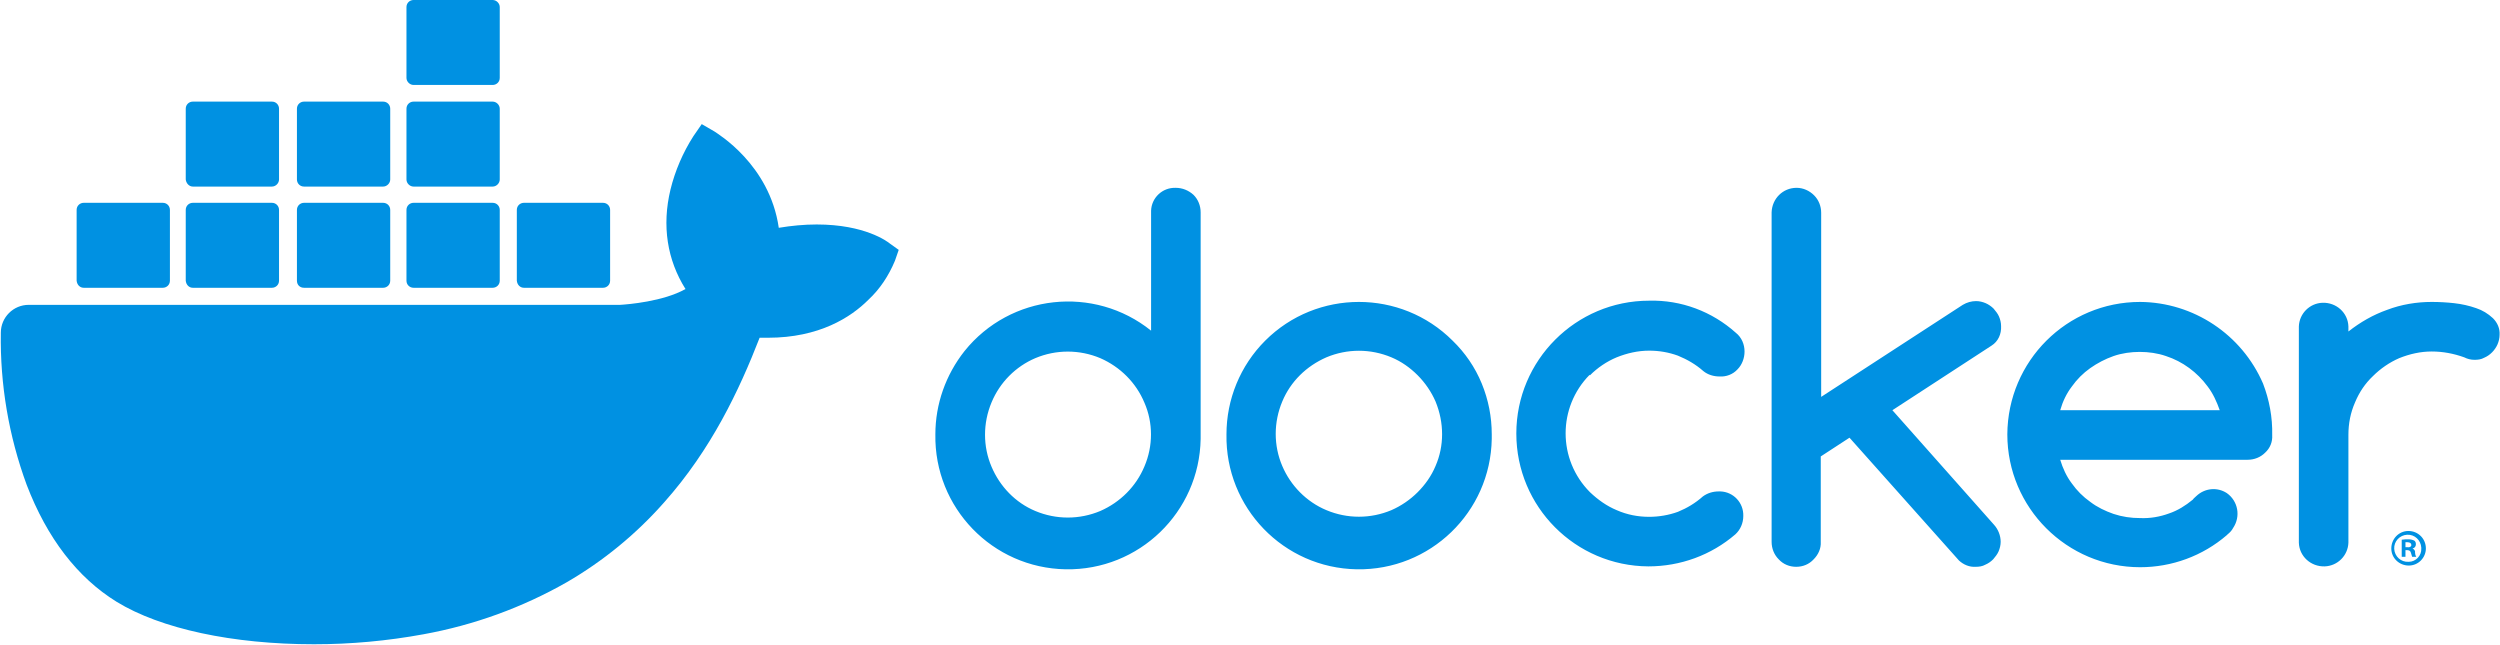
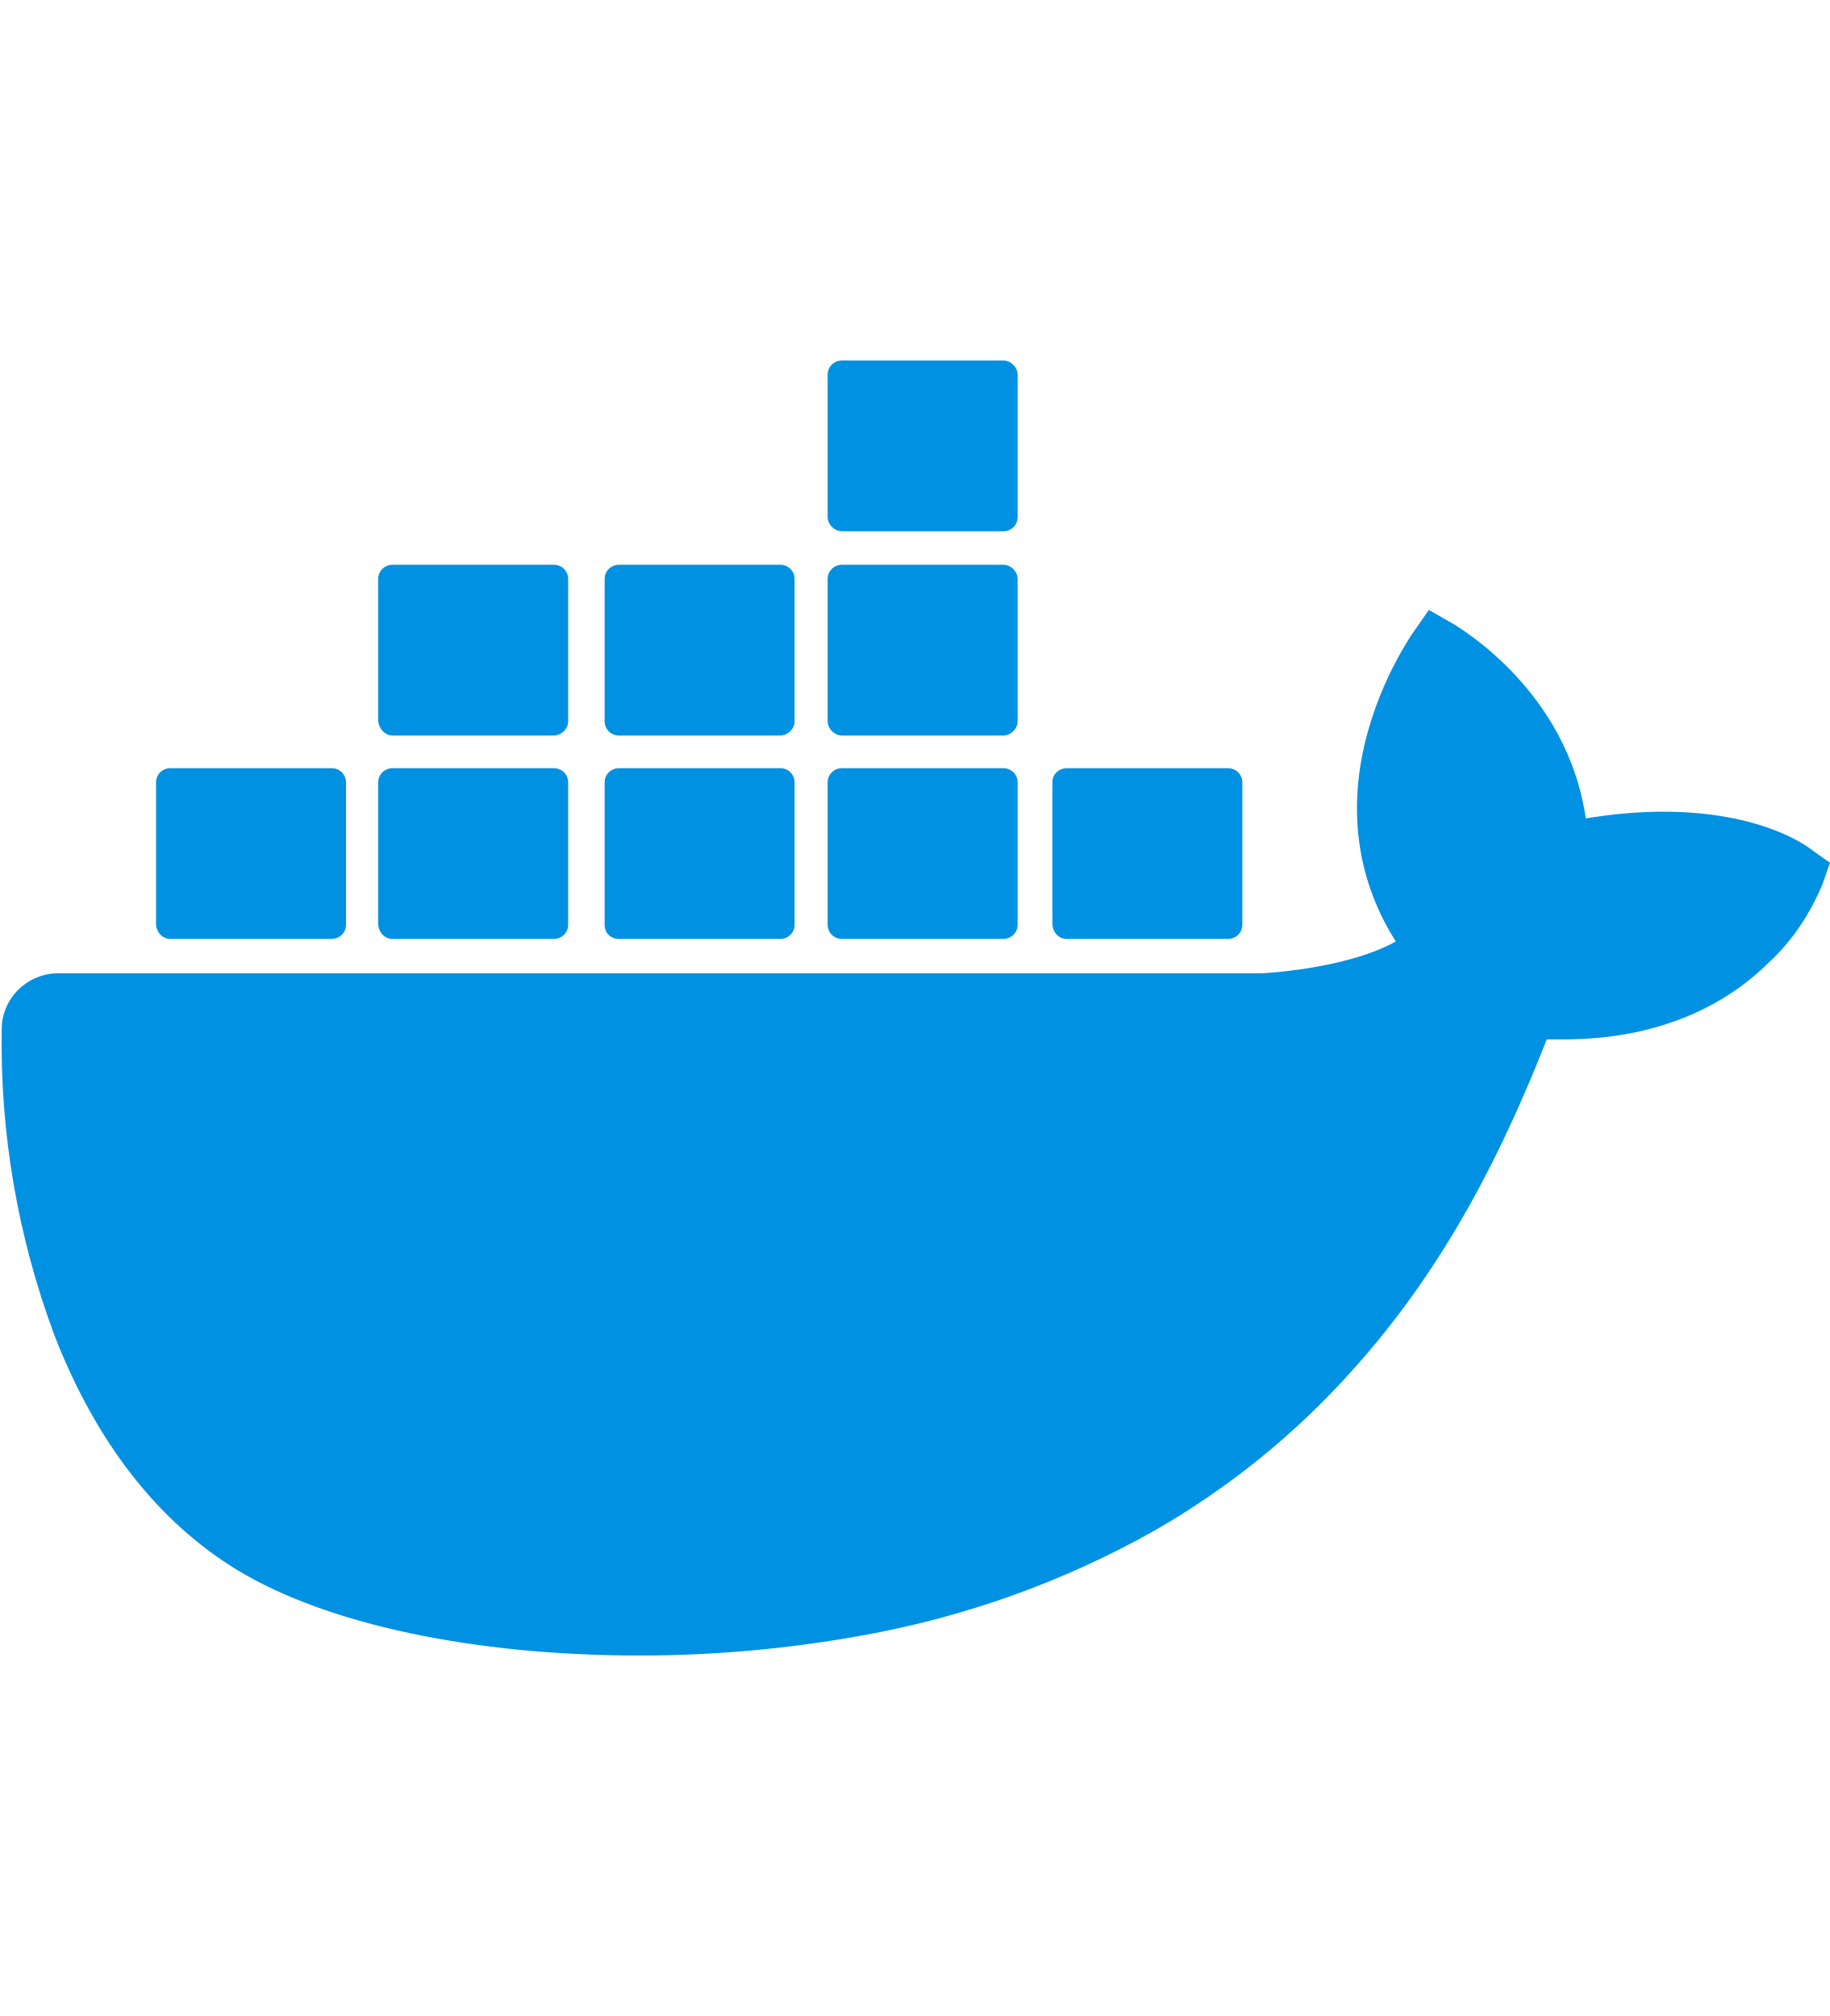
- <svg xmlns="http://www.w3.org/2000/svg" height="-389" viewBox="20.7 244.9 600.3 154.7" width="2500">
+ <svg xmlns="http://www.w3.org/2000/svg" height="2500" viewBox="-.557 117.607 598.543 423.631" width="2269">
  <g fill="#0091e2">
-     <path d="m303 290c-3.2-.1-5.8 2.4-5.9 5.5v28.8c-13.7-11-33.8-8.8-44.8 4.9-4.5 5.7-7 12.7-7 20-.3 17.6 13.7 32.1 31.3 32.4s32.1-13.7 32.4-31.3v-54.4c0-1.6-.6-3.1-1.7-4.2-1.2-1.1-2.7-1.7-4.3-1.7m-7.5 66.9c-2 4.8-5.8 8.6-10.6 10.7-5 2.1-10.6 2.1-15.6 0-4.8-2-8.5-5.9-10.5-10.6-2.1-4.9-2.1-10.5 0-15.5 2-4.8 5.8-8.6 10.5-10.6 5-2.1 10.6-2.1 15.6 0 4.8 2.1 8.6 5.9 10.6 10.7 2.1 4.8 2.1 10.4 0 15.3m74-30.2c-12.4-12.4-32.6-12.4-45 0-6 6-9.3 14.1-9.3 22.5-.3 17.6 13.7 32.1 31.3 32.4s32.1-13.7 32.4-31.3v-1.1c0-4.2-.8-8.3-2.4-12.2s-4-7.4-7-10.3m-4.1 30.1c-1 2.4-2.5 4.5-4.3 6.3s-4 3.3-6.3 4.3c-5 2.1-10.6 2.1-15.6 0-4.8-2-8.6-5.9-10.6-10.6-2.1-4.9-2.1-10.5 0-15.5 2-4.8 5.8-8.5 10.6-10.6 5-2.1 10.6-2.1 15.6 0 2.4 1 4.5 2.5 6.3 4.3s3.3 4 4.3 6.3c2.1 5.1 2.1 10.7 0 15.5m135.8-33.6c0-.8-.2-1.6-.5-2.3s-.8-1.3-1.3-1.9c-.5-.5-1.2-1-1.9-1.3s-1.5-.5-2.3-.5c-1.1 0-2.2.3-3.2.9l-34 22.1v-44.2c0-1.6-.6-3.1-1.7-4.2s-2.6-1.8-4.2-1.8c-3.3 0-5.9 2.6-6 5.9v79.1c0 1.6.6 3.1 1.7 4.2 1.1 1.2 2.6 1.8 4.2 1.8s3.1-.6 4.2-1.8c1.1-1.1 1.8-2.6 1.7-4.2v-20.5l6.9-4.5 26.3 29.5c1.1 1 2.5 1.6 4 1.5.8 0 1.6-.1 2.3-.5.7-.3 1.3-.7 1.9-1.3.5-.6 1-1.2 1.3-1.9s.5-1.5.5-2.3c0-1.5-.6-3-1.6-4.1l-24.4-27.5 23.8-15.5c1.6-1 2.4-2.8 2.3-4.7m-98.7 11.8c1.8-1.8 4-3.3 6.4-4.3 2.5-1 5.1-1.6 7.8-1.6 2.4 0 4.7.4 6.9 1.2 2.2.9 4.3 2.1 6.1 3.7 1.1.9 2.5 1.3 3.9 1.3 1.6.1 3.2-.5 4.3-1.7 1.1-1.1 1.7-2.7 1.7-4.3 0-1.7-.7-3.4-2.1-4.5-5.7-5.1-13.1-7.9-20.8-7.7-17.6 0-31.9 14.3-31.9 31.9s14.2 31.8 31.7 31.9c7.7 0 15.1-2.7 20.9-7.7 1.2-1.1 1.9-2.7 1.9-4.4.1-3.2-2.4-5.8-5.5-5.9h-.4c-1.4 0-2.7.4-3.8 1.2-1.8 1.6-3.8 2.8-6 3.7-2.2.8-4.6 1.2-6.9 1.2-2.7 0-5.3-.5-7.8-1.6-2.4-1-4.5-2.5-6.4-4.3-7.8-7.8-7.8-20.4-.1-28.2.1.2.1.2.1.1m216.8-13.7c-1.2-1.1-2.5-1.9-4-2.4-1.7-.6-3.5-1-5.3-1.2s-3.6-.3-5.4-.3c-3.6 0-7.3.6-10.7 1.9-3.4 1.2-6.5 3-9.3 5.2v-1.2c-.1-3.3-2.9-5.8-6.2-5.7a5.9 5.9 0 0 0 -5.7 5.7v51.9c.1 3.3 2.9 5.8 6.2 5.7a5.9 5.9 0 0 0 5.7-5.7v-25.9c0-2.7.5-5.3 1.6-7.8 1-2.4 2.4-4.5 4.3-6.3 1.8-1.8 4-3.3 6.3-4.3 2.5-1 5.1-1.6 7.8-1.6s5.3.5 7.8 1.4c.8.4 1.6.6 2.5.6.8 0 1.6-.1 2.3-.5.7-.3 1.3-.7 1.9-1.3.5-.5 1-1.2 1.3-1.9s.5-1.5.5-2.3c.1-1.5-.5-2.9-1.6-4m-55.2 15.7c-5.1-11.8-16.7-19.5-29.5-19.6-17.6 0-31.8 14.2-31.9 31.8 0 17.6 14.3 31.9 31.9 31.9 7.6 0 15-2.7 20.8-7.7l.2-.2c.5-.4 1-.9 1.3-1.5 1.9-2.8 1.2-6.5-1.5-8.4-2.3-1.5-5.3-1.2-7.3.7-.2.2-.8.7-.8.8l-.1.1c-1.7 1.4-3.6 2.6-5.7 3.3-2.2.8-4.5 1.2-6.9 1.1-2.2 0-4.3-.3-6.4-1-2-.7-3.9-1.6-5.6-2.9-1.7-1.2-3.2-2.7-4.4-4.4-1.3-1.7-2.2-3.7-2.8-5.7h45c1.6 0 3.1-.6 4.2-1.7 1.2-1.1 1.8-2.6 1.7-4.2.1-4.3-.7-8.5-2.2-12.4m-48.7 6.4c.6-2.1 1.5-4 2.8-5.7 1.2-1.7 2.7-3.2 4.4-4.4s3.6-2.2 5.6-2.9 4.2-1 6.3-1 4.3.3 6.3 1c4 1.3 7.5 3.9 10 7.3 1.3 1.7 2.2 3.7 2.9 5.7zm83.6 29c-2.3 0-4.1 1.9-4.1 4.2s1.9 4.1 4.2 4.1 4.1-1.9 4.1-4.1c0-2.4-1.9-4.2-4.2-4.2zm0 7.4c-1.8.1-3.3-1.3-3.4-3.1s1.3-3.3 3.1-3.4 3.3 1.3 3.4 3.1v.2c.1 1.7-1.3 3.2-3 3.2z" />
-     <path d="m600 376.6c.5-.1.8-.5.8-1 0-.4-.1-.7-.4-.9-.4-.2-.9-.3-1.4-.3s-1.1 0-1.6.1v4.1h.9v-1.6h.4c.5 0 .8.2.9.6.1.3.2.7.3 1h1c-.2-.3-.3-.7-.3-1 .1-.4-.2-.8-.6-1m-1.2-.3h-.5v-1.2h.5c.6 0 .9.3.9.6.1.4-.4.7-.9.6m-364.4-72.9c-.6-.5-6-4.6-17.6-4.6-3 0-6.1.3-9.1.8-2.2-15.3-14.9-22.7-15.4-23.1l-3.1-1.8-2 2.9c-2.5 3.9-4.4 8.3-5.5 12.8-2.1 8.7-.8 16.9 3.6 23.9-5.3 3-13.9 3.7-15.7 3.8h-142c-3.7 0-6.7 3-6.7 6.7-.2 12.4 1.9 24.8 6.2 36.5 4.9 12.8 12.2 22.3 21.6 28.1 10.6 6.5 27.9 10.2 47.4 10.2 8.8 0 17.6-.8 26.3-2.4 12.1-2.2 23.7-6.4 34.4-12.5 8.8-5.1 16.7-11.6 23.4-19.2 11.3-12.7 18-26.9 22.9-39.5h2c12.3 0 19.9-4.9 24.1-9.1 2.8-2.6 4.9-5.8 6.4-9.4l.9-2.6z" />
-     <path d="m40.8 314h19c.9 0 1.7-.7 1.7-1.7v-17c0-.9-.7-1.7-1.7-1.7h-19c-.9 0-1.7.7-1.7 1.7v17c.1 1 .8 1.7 1.7 1.7zm26.2 0h19c.9 0 1.7-.7 1.7-1.7v-17c0-.9-.7-1.7-1.7-1.7h-19c-.9 0-1.7.7-1.7 1.7v17c.1 1 .8 1.7 1.7 1.7m26.7 0h19c.9 0 1.7-.7 1.7-1.7v-17c0-.9-.7-1.7-1.7-1.7h-19c-.9 0-1.7.7-1.7 1.7v17c0 1 .7 1.7 1.7 1.7zm26.3 0h19c.9 0 1.7-.7 1.7-1.7v-17c0-.9-.7-1.7-1.7-1.7h-19c-.9 0-1.7.7-1.7 1.7v17c0 1 .8 1.7 1.7 1.7zm-53-24.3h19c.9 0 1.7-.8 1.7-1.7v-17c0-.9-.7-1.7-1.7-1.7h-19c-.9 0-1.7.7-1.7 1.7v17c.1.9.8 1.7 1.7 1.7m26.7 0h19c.9 0 1.7-.8 1.7-1.7v-17c0-.9-.7-1.7-1.7-1.7h-19c-.9 0-1.7.7-1.7 1.7v17c0 .9.7 1.7 1.7 1.7m26.3 0h19c.9 0 1.7-.8 1.7-1.7v-17c0-.9-.8-1.7-1.7-1.7h-19c-.9 0-1.7.7-1.7 1.7v17c0 .9.8 1.7 1.7 1.7m0-24.4h19c.9 0 1.7-.7 1.7-1.7v-17c0-.9-.8-1.7-1.7-1.7h-19c-.9 0-1.7.7-1.7 1.7v17c0 .9.8 1.7 1.7 1.7m26.5 48.7h19c.9 0 1.7-.7 1.7-1.7v-17c0-.9-.7-1.7-1.7-1.7h-19c-.9 0-1.7.7-1.7 1.7v17c.1 1 .8 1.7 1.7 1.7" />
+     <path d="m592.162 277.804c-1.664-1.37-16.642-12.597-48.815-12.597-8.321 0-16.92.822-25.24 2.191-6.102-41.898-41.327-62.162-42.714-63.257l-8.598-4.93-5.547 7.942c-6.934 10.68-12.204 22.729-15.255 35.052-5.824 23.824-2.219 46.279 9.985 65.447-14.7 8.216-38.553 10.133-43.545 10.406h-393.853c-10.262 0-18.583 8.216-18.583 18.348-.554 33.956 5.27 67.912 17.197 99.951 13.59 35.052 33.838 61.067 59.91 76.95 29.4 17.799 77.383 27.931 131.468 27.931 24.408 0 48.815-2.19 72.946-6.572 33.56-6.025 65.734-17.526 95.412-34.23a260.485 260.485 0 0 0 64.902-52.577c31.342-34.778 49.925-73.663 63.515-108.167h5.547c34.116 0 55.195-13.418 66.844-24.92 7.766-7.12 13.59-15.882 17.751-25.74l2.497-7.12z" />
+     <path d="m55.193 306.83h52.698c2.497 0 4.716-1.916 4.716-4.654v-46.553c0-2.465-1.942-4.655-4.716-4.655h-52.698c-2.496 0-4.715 1.916-4.715 4.655v46.553c.277 2.738 2.219 4.655 4.715 4.655zm72.668 0h52.699c2.496 0 4.715-1.916 4.715-4.654v-46.553c0-2.465-1.942-4.655-4.715-4.655h-52.7c-2.496 0-4.715 1.916-4.715 4.655v46.553c.278 2.738 2.22 4.655 4.715 4.655m74.055 0h52.699c2.496 0 4.715-1.917 4.715-4.655v-46.553c0-2.465-1.942-4.655-4.715-4.655h-52.699c-2.496 0-4.715 1.916-4.715 4.655v46.553c0 2.738 1.942 4.655 4.715 4.655zm72.946 0h52.699c2.496 0 4.715-1.917 4.715-4.655v-46.553c0-2.465-1.942-4.655-4.715-4.655h-52.699c-2.496 0-4.715 1.916-4.715 4.655v46.553c0 2.738 2.219 4.655 4.715 4.655zm-147-66.543h52.698c2.496 0 4.715-2.19 4.715-4.655v-46.553c0-2.465-1.942-4.656-4.715-4.656h-52.699c-2.496 0-4.715 1.917-4.715 4.656v46.553c.278 2.464 2.22 4.655 4.715 4.655m74.055 0h52.699c2.496 0 4.715-2.19 4.715-4.655v-46.553c0-2.465-1.942-4.656-4.715-4.656h-52.699c-2.496 0-4.715 1.917-4.715 4.656v46.553c0 2.464 1.942 4.655 4.715 4.655m72.946 0h52.699c2.496 0 4.715-2.19 4.715-4.655v-46.553c0-2.465-2.22-4.656-4.715-4.656h-52.699c-2.496 0-4.715 1.917-4.715 4.656v46.553c0 2.464 2.219 4.655 4.715 4.655m0-66.817h52.699c2.496 0 4.715-1.917 4.715-4.655v-46.553c0-2.465-2.22-4.656-4.715-4.656h-52.699c-2.496 0-4.715 1.917-4.715 4.656v46.553c0 2.464 2.219 4.655 4.715 4.655m73.5 133.36h52.699c2.496 0 4.715-1.917 4.715-4.655v-46.553c0-2.465-1.941-4.655-4.715-4.655h-52.698c-2.497 0-4.716 1.916-4.716 4.655v46.553c.278 2.738 2.22 4.655 4.716 4.655" />
  </g>
</svg>
